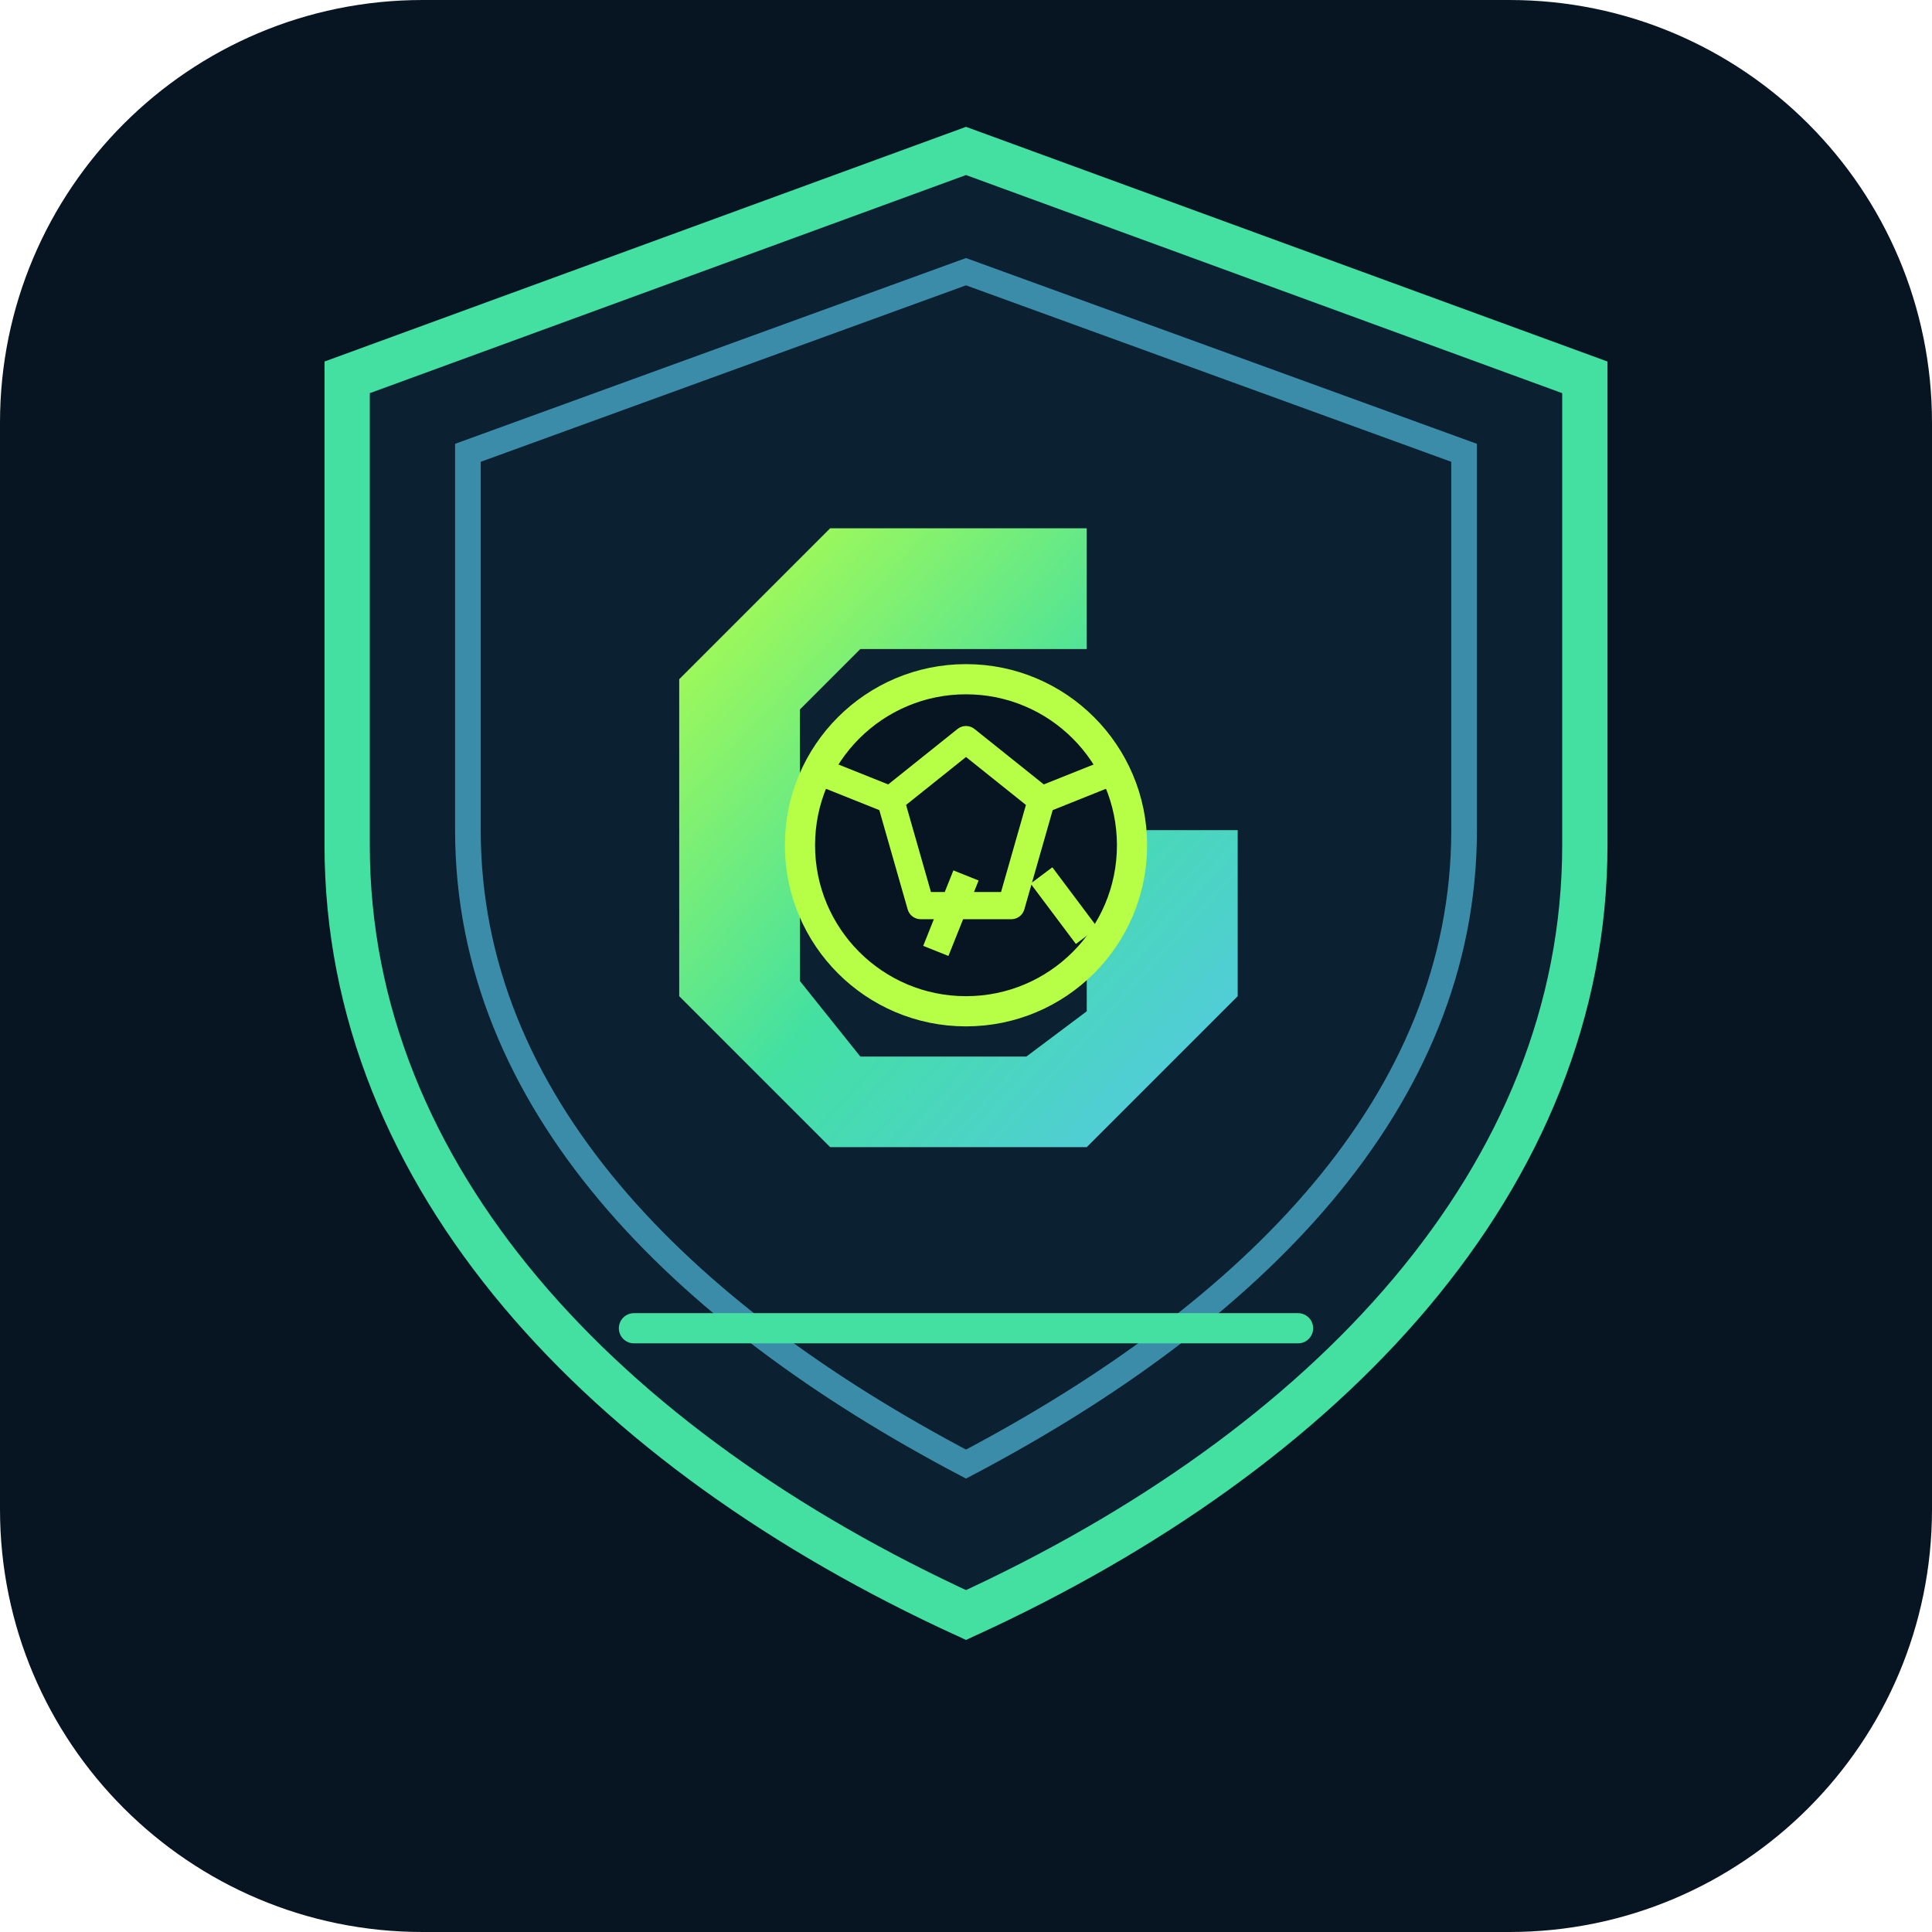
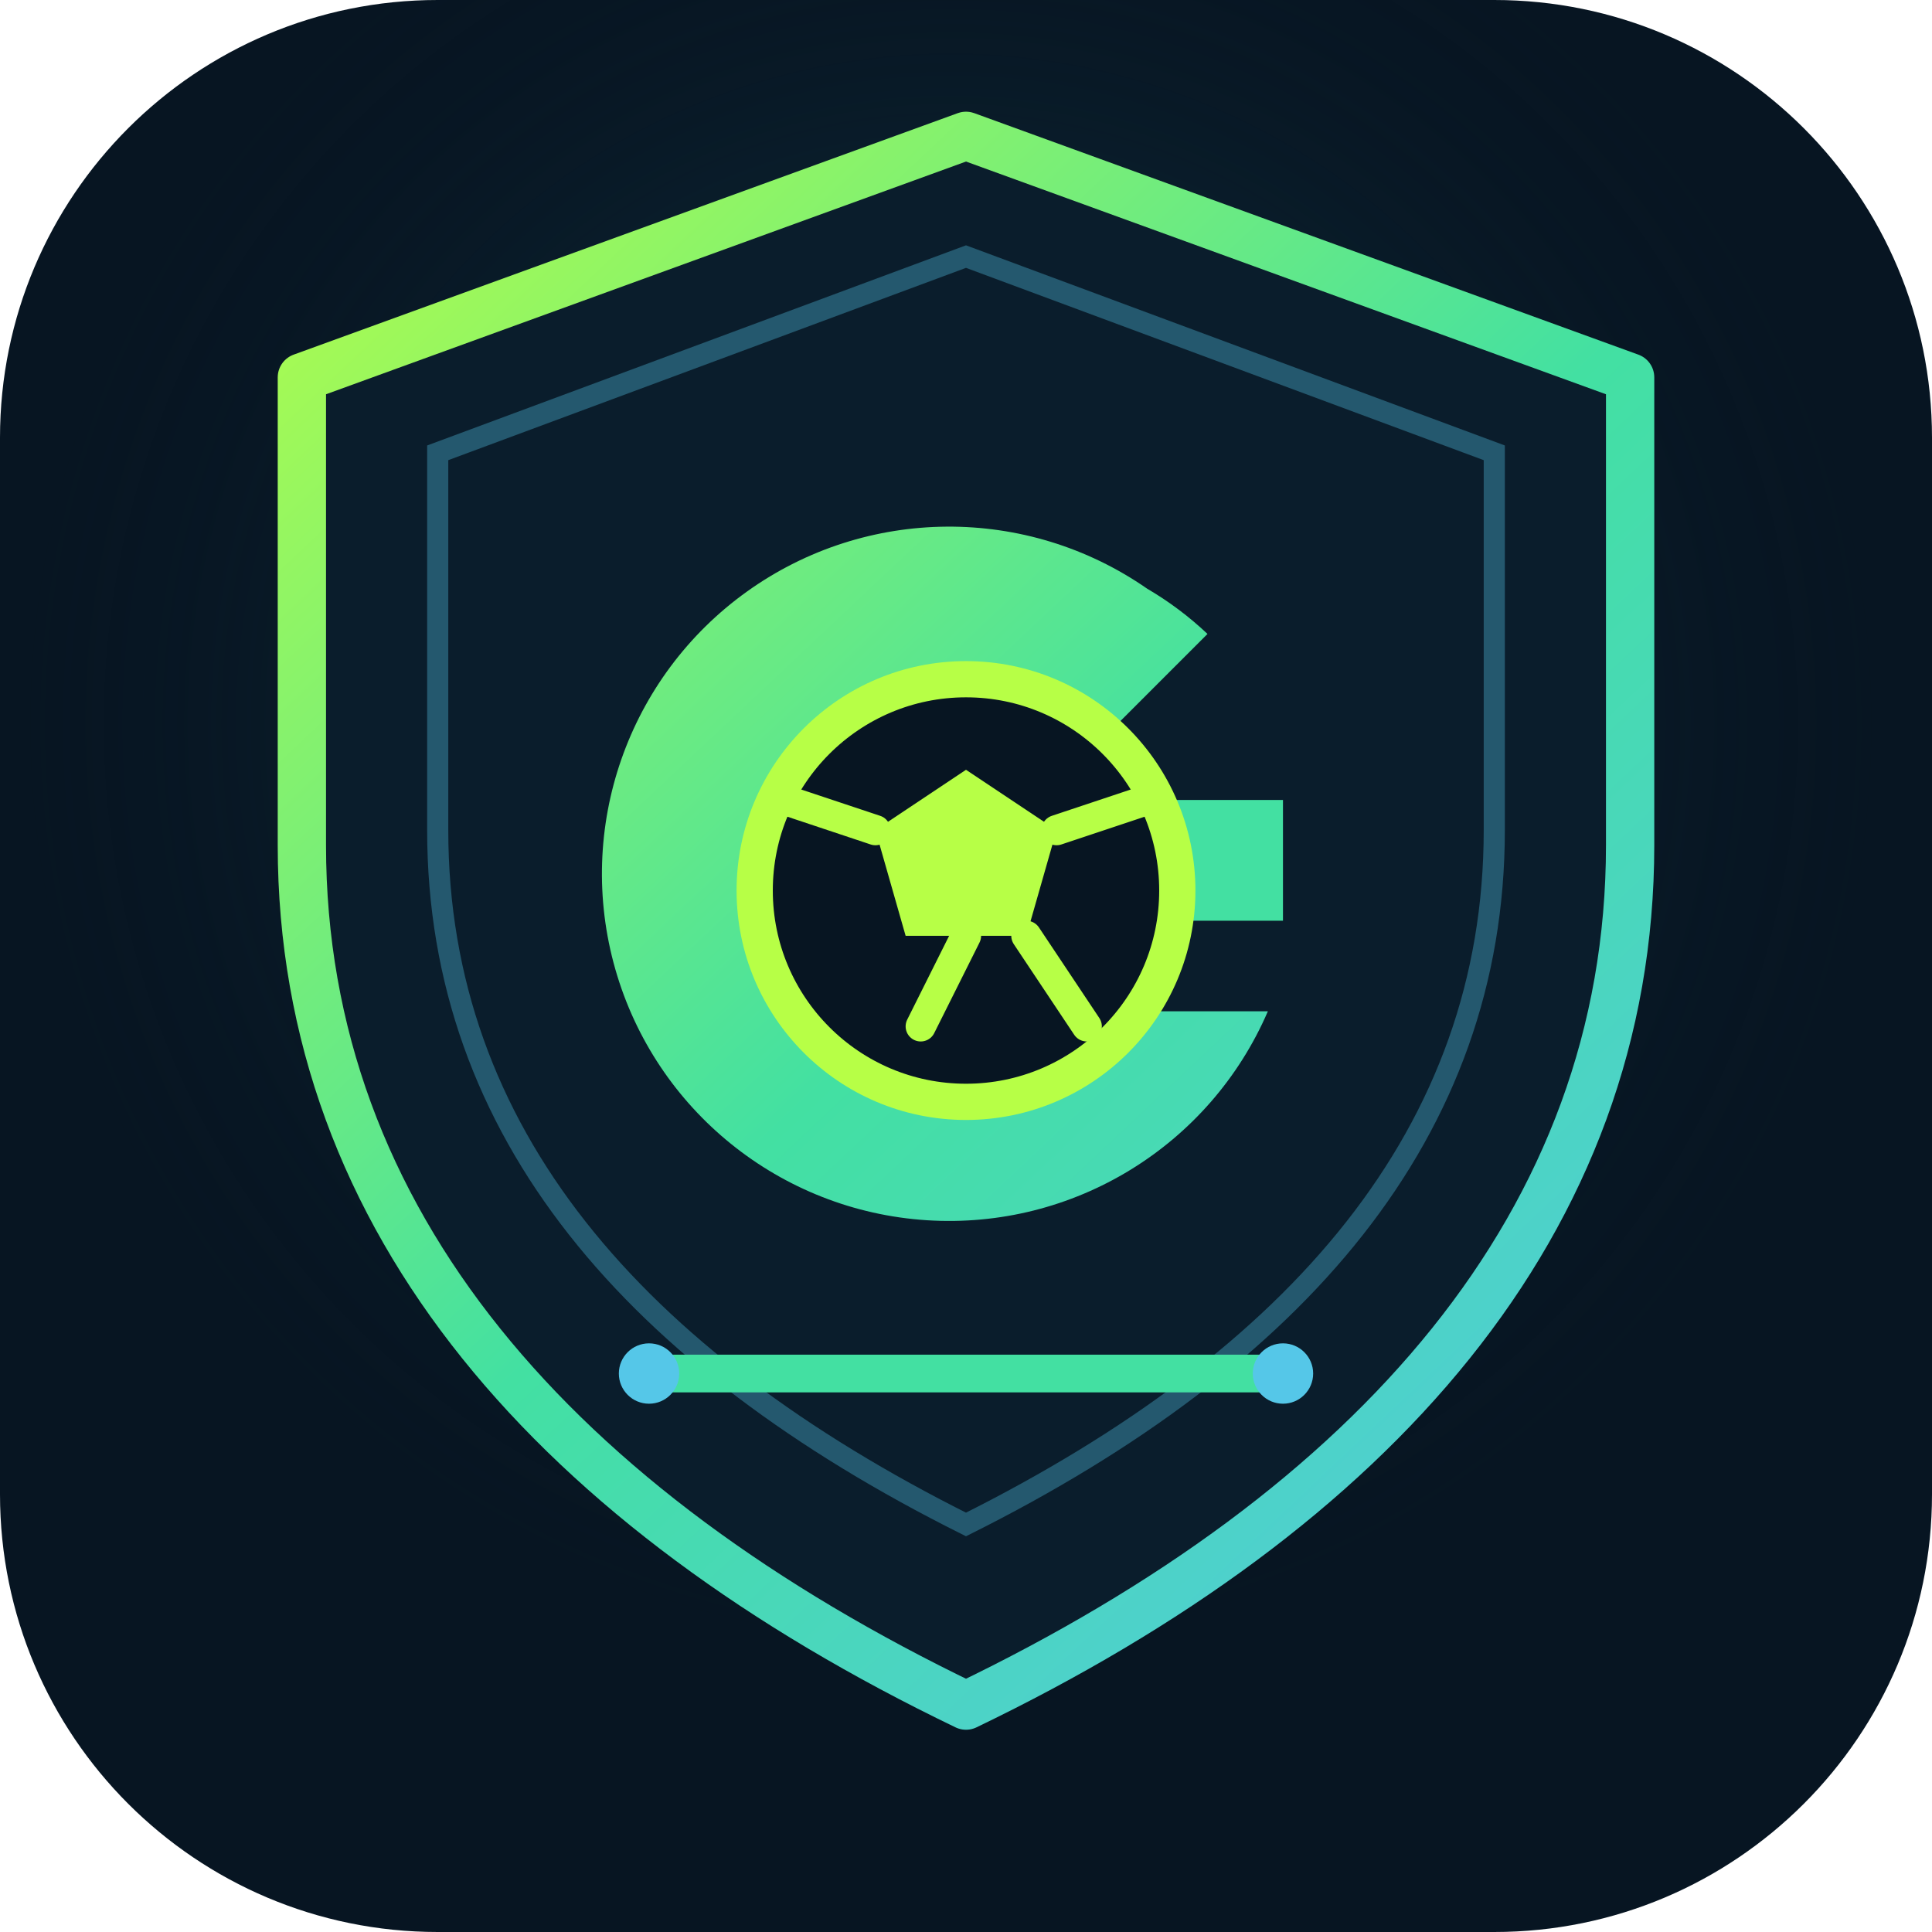
- <svg xmlns="http://www.w3.org/2000/svg" viewBox="0 0 128 128">
+ <svg xmlns="http://www.w3.org/2000/svg" viewBox="0 0 128 128" role="img" aria-label="GoalMatrix">
  <defs>
-     <linearGradient id="g" x1="0" y1="0" x2="1" y2="1">
+     <linearGradient id="gm-accent" x1="14" y1="12" x2="112" y2="116" gradientUnits="userSpaceOnUse">
      <stop stop-color="#b7ff46" />
-       <stop offset=".52" stop-color="#43e0a2" />
+       <stop offset=".5" stop-color="#43e0a2" />
      <stop offset="1" stop-color="#55c7e8" />
    </linearGradient>
+     <radialGradient id="gm-glow" cx="0" cy="0" r="1" gradientTransform="translate(63 48) rotate(90) scale(62)" gradientUnits="userSpaceOnUse">
+       <stop stop-color="#1b5666" stop-opacity=".75" />
+       <stop offset="1" stop-color="#071522" stop-opacity="0" />
+     </radialGradient>
  </defs>
-   <rect width="128" height="128" rx="28" fill="#071522" />
-   <path d="M64 10 105 25V56C105 78 88 96 64 107 40 96 23 78 23 56V25Z" fill="#0b2030" stroke="#43e0a2" stroke-width="3" />
-   <path d="M64 18 97 30V55C97 73 83 87 64 97 45 87 31 73 31 55V30Z" fill="none" stroke="#55c7e8" stroke-opacity=".65" stroke-width="1.7" />
-   <path d="M72 35H55L45 45V66L55 76H72L82 66V55H63V63H72V67L68 70H57L53 65V47L57 43H72Z" fill="url(#g)" />
-   <circle cx="64" cy="56" r="11" fill="#071522" stroke="#b7ff46" stroke-width="2" />
-   <path d="m64 49 5 4-2 7h-6l-2-7z M59 53l-5-2m15 2 5-2m-10 7-2 5m7-5 3 4" fill="none" stroke="#b7ff46" stroke-width="1.8" stroke-linejoin="round" />
-   <path d="M42 88H86" stroke="#43e0a2" stroke-width="2" stroke-linecap="round" />
+   <rect width="128" height="128" rx="29" fill="#071522" />
+   <rect width="128" height="128" rx="29" fill="url(#gm-glow)" />
+   <path d="M64 9 108 25v31c0 25-17 44-44 57C37 100 20 81 20 56V25L64 9Z" fill="#0a1d2c" stroke="url(#gm-accent)" stroke-width="3.2" stroke-linejoin="round" />
+   <path d="M64 17 99 30v25c0 20-13 35-35 46-22-11-35-26-35-46V30l35-13Z" fill="none" stroke="#55c7e8" stroke-opacity=".35" stroke-width="1.4" />
+   <path d="M76 39a23 23 0 1 0 8 28h-9a14 14 0 1 1-1-19l6-6a22 22 0 0 0-4-3Z" fill="url(#gm-accent)" />
+   <path d="M66 53h19v8H66z" fill="#43e0a2" />
+   <circle cx="64" cy="59" r="14" fill="#071522" stroke="#b7ff46" stroke-width="2.4" />
+   <path d="m64 51 6 4-2 7h-8l-2-7 6-4Z" fill="#b7ff46" />
+   <path d="m58 55-6-2m18 2 6-2m-12 9-3 6m7-6 4 6" fill="none" stroke="#b7ff46" stroke-width="2" stroke-linecap="round" stroke-linejoin="round" />
+   <path d="M43 91h42" stroke="#43e0a2" stroke-width="2.5" stroke-linecap="round" />
+   <circle cx="43" cy="91" r="2" fill="#55c7e8" />
+   <circle cx="85" cy="91" r="2" fill="#55c7e8" />
</svg>
